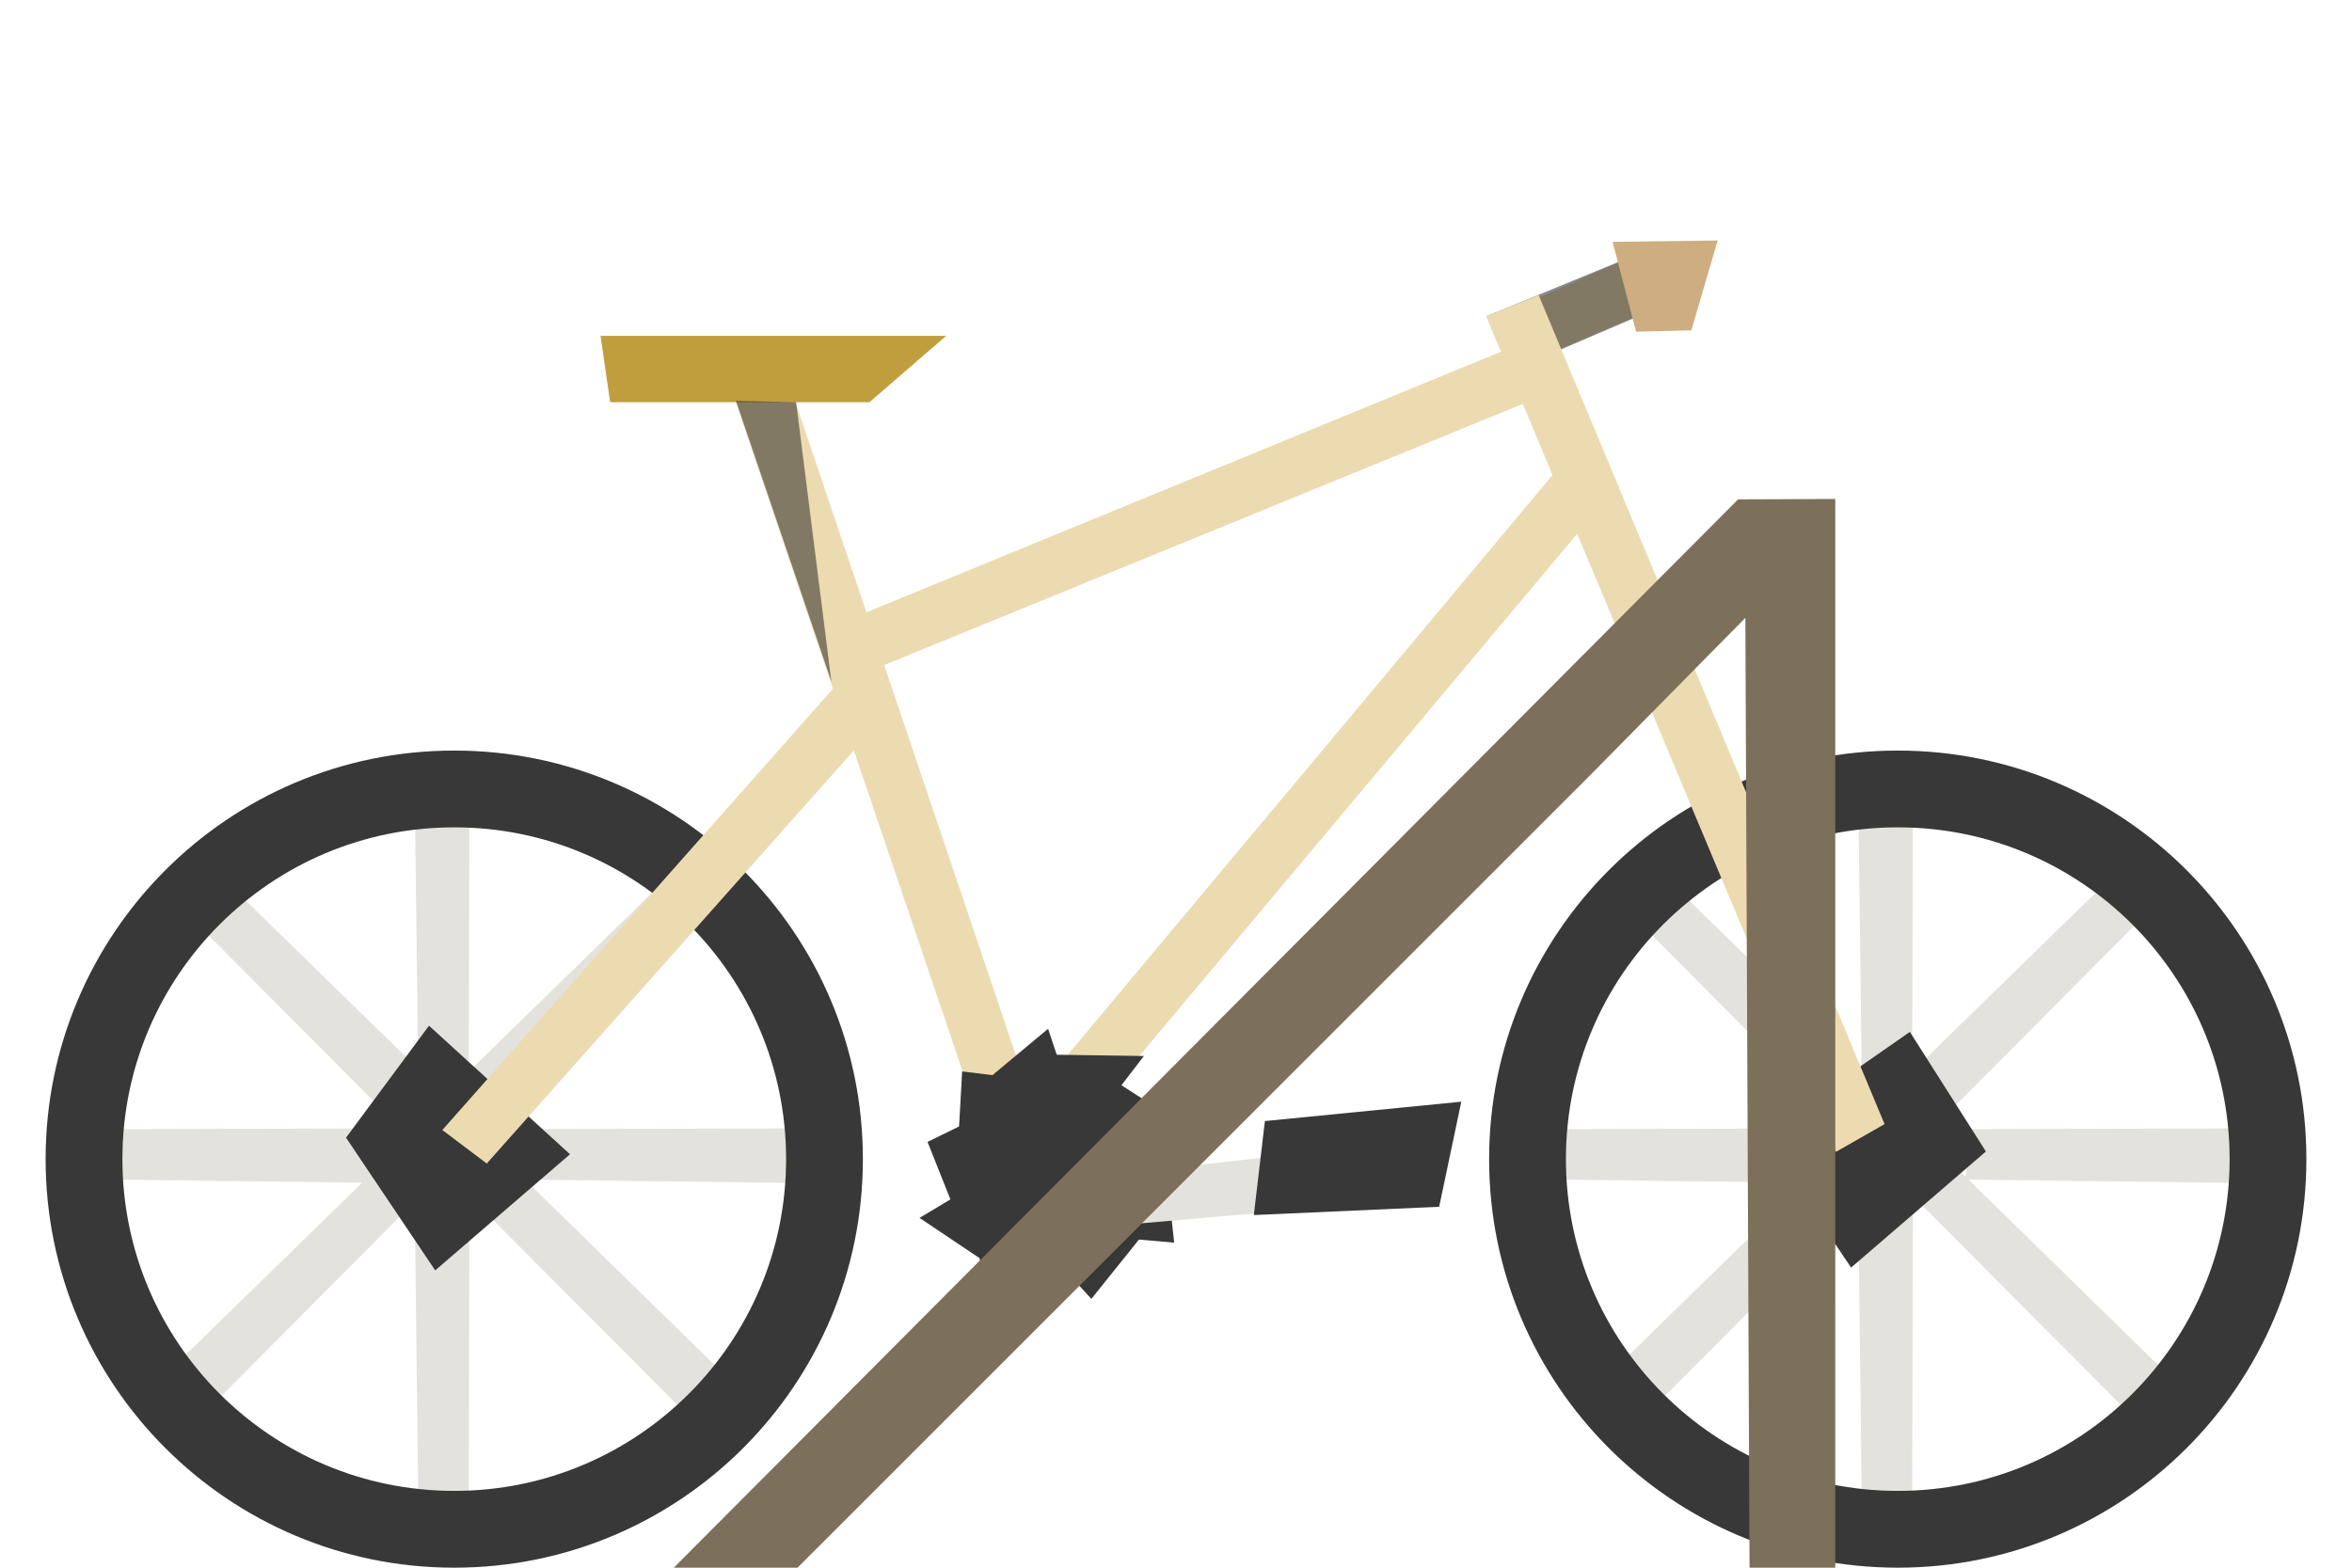
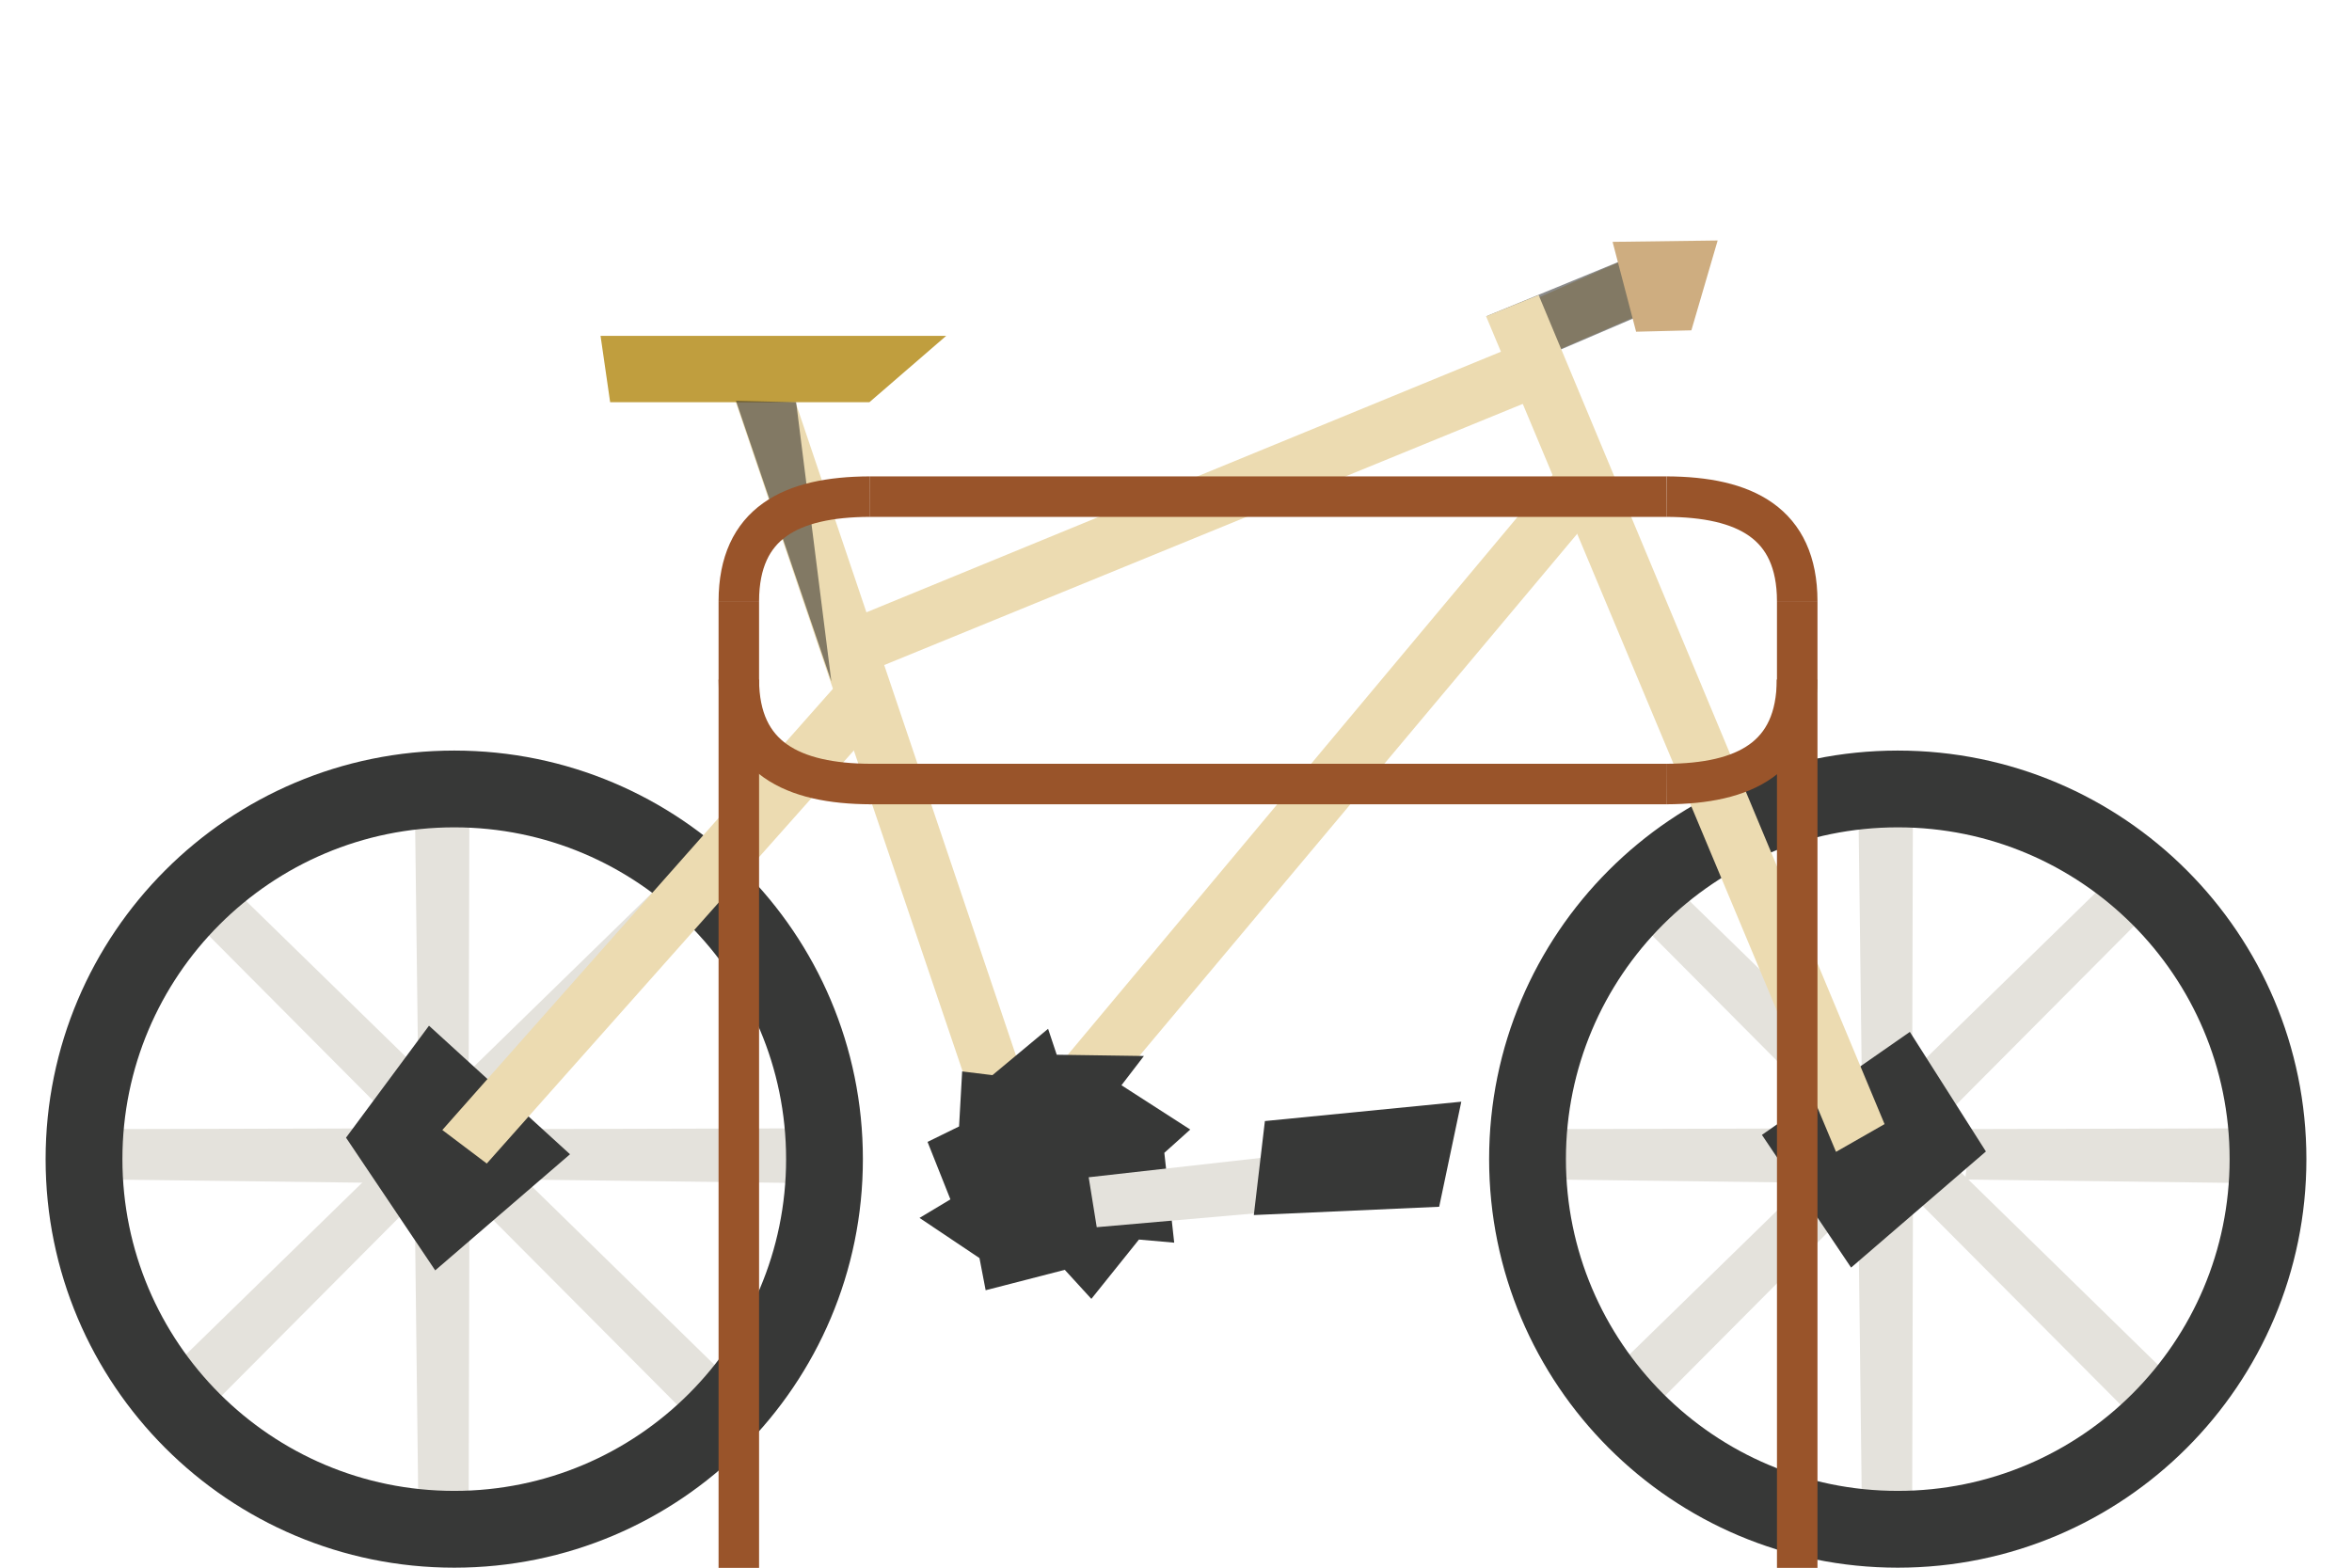
- <svg xmlns="http://www.w3.org/2000/svg" width="100%" height="100%" viewBox="0 0 180 120" version="1.1" xml:space="preserve" style="fill-rule:evenodd;clip-rule:evenodd;stroke-linejoin:round;stroke-miterlimit:2;">
+ <svg xmlns="http://www.w3.org/2000/svg" width="100%" height="100%" viewBox="0 0 180 120" version="1.1" xml:space="preserve" style="fill-rule:evenodd;clip-rule:evenodd;stroke-linejoin:round;stroke-miterlimit:2;" id="svg36">
+   <defs id="defs36" />
  <g id="bike-rack-perpendicular-right" transform="matrix(0.635,0,0,0.635,-1.44,-261)">
-     <g transform="matrix(1.99969,9.86076e-32,1.97215e-31,1.99969,7.7645,-623.809)">
-       <path d="M37.155,570.728L39.06,573.124L27.234,585.012L24.568,583.006L37.155,570.728Z" style="fill:rgb(228,226,220);fill-rule:nonzero;" />
+     <g transform="matrix(1.99969,9.86076e-32,1.97215e-31,1.99969,7.7645,-623.809)" id="g1">
+       <path d="M37.155,570.728L39.06,573.124L27.234,585.012L24.568,583.006L37.155,570.728Z" style="fill:rgb(228,226,220);fill-rule:nonzero;" id="path1" />
    </g>
-     <g transform="matrix(1.99969,9.86076e-32,1.97215e-31,1.99969,7.7645,-623.809)">
-       <path d="M19.655,588.229L21.56,590.625L9.734,602.512L7.068,600.506L19.655,588.229Z" style="fill:rgb(228,226,220);fill-rule:nonzero;" />
+     <g transform="matrix(1.99969,9.86076e-32,1.97215e-31,1.99969,7.7645,-623.809)" id="g2">
+       <path d="M19.655,588.229L21.56,590.625L9.734,602.512L7.068,600.506L19.655,588.229Z" style="fill:rgb(228,226,220);fill-rule:nonzero;" id="path2" />
    </g>
-     <g transform="matrix(1.99969,9.86076e-32,1.97215e-31,1.99969,7.7645,-623.809)">
-       <path d="M10.974,570.728L9.069,573.124L20.895,585.012L23.561,583.006L10.974,570.728Z" style="fill:rgb(228,226,220);fill-rule:nonzero;" />
+     <g transform="matrix(1.99969,9.86076e-32,1.97215e-31,1.99969,7.7645,-623.809)" id="g3">
+       <path d="M10.974,570.728L9.069,573.124L20.895,585.012L23.561,583.006L10.974,570.728Z" style="fill:rgb(228,226,220);fill-rule:nonzero;" id="path3" />
    </g>
-     <g transform="matrix(1.99969,9.86076e-32,1.97215e-31,1.99969,7.7645,-623.809)">
-       <path d="M27.224,586.979L25.344,589.401L38.362,602.479L41.061,600.506L27.224,586.979Z" style="fill:rgb(228,226,220);fill-rule:nonzero;" />
+     <g transform="matrix(1.99969,9.86076e-32,1.97215e-31,1.99969,7.7645,-623.809)" id="g4">
+       <path d="M27.224,586.979L25.344,589.401L38.362,602.479L41.061,600.506L27.224,586.979Z" style="fill:rgb(228,226,220);fill-rule:nonzero;" id="path4" />
    </g>
-     <g transform="matrix(1.99969,9.86076e-32,1.97215e-31,1.99969,7.7645,-623.809)">
-       <path d="M3.945,588.602L4.293,585.56L21.06,585.517L21.527,588.821L3.945,588.602Z" style="fill:rgb(228,226,220);fill-rule:nonzero;" />
+     <g transform="matrix(1.99969,9.86076e-32,1.97215e-31,1.99969,7.7645,-623.809)" id="g5">
+       <path d="M3.945,588.602L4.293,585.56L21.06,585.517L21.527,588.821L3.945,588.602Z" style="fill:rgb(228,226,220);fill-rule:nonzero;" id="path5" />
    </g>
-     <g transform="matrix(1.99969,9.86076e-32,1.97215e-31,1.99969,7.7645,-623.809)">
-       <path d="M28.693,588.602L29.041,585.559L45.808,585.516L46.275,588.821L28.693,588.602Z" style="fill:rgb(228,226,220);fill-rule:nonzero;" />
+     <g transform="matrix(1.99969,9.86076e-32,1.97215e-31,1.99969,7.7645,-623.809)" id="g6">
+       <path d="M28.693,588.602L29.041,585.559L45.808,585.516L46.275,588.821L28.693,588.602Z" style="fill:rgb(228,226,220);fill-rule:nonzero;" id="path6" />
    </g>
-     <g transform="matrix(1.99969,9.86076e-32,1.97215e-31,1.99969,7.7645,-623.809)">
-       <path d="M22.459,607.864L25.5,607.503L25.543,590.019L22.24,589.533L22.459,607.864Z" style="fill:rgb(228,226,220);fill-rule:nonzero;" />
+     <g transform="matrix(1.99969,9.86076e-32,1.97215e-31,1.99969,7.7645,-623.809)" id="g7">
+       <path d="M22.459,607.864L25.5,607.503L25.543,590.019L22.24,589.533L22.459,607.864Z" style="fill:rgb(228,226,220);fill-rule:nonzero;" id="path7" />
    </g>
-     <g transform="matrix(1.99969,9.86076e-32,1.97215e-31,1.99969,7.7645,-623.809)">
-       <path d="M22.459,582.365L25.5,582.017L25.543,565.25L22.24,564.783L22.459,582.365Z" style="fill:rgb(228,226,220);fill-rule:nonzero;" />
+     <g transform="matrix(1.99969,9.86076e-32,1.97215e-31,1.99969,7.7645,-623.809)" id="g8">
+       <path d="M22.459,582.365L25.5,582.017L25.543,565.25L22.24,564.783L22.459,582.365Z" style="fill:rgb(228,226,220);fill-rule:nonzero;" id="path8" />
    </g>
-     <g transform="matrix(1.99969,9.86076e-32,1.97215e-31,1.99969,7.7645,-623.809)">
-       <path d="M24.629,607.37C13.583,607.37 4.629,598.416 4.629,587.37C4.629,576.324 13.583,567.37 24.629,567.37C35.675,567.37 44.629,576.324 44.629,587.37C44.629,598.416 35.675,607.37 24.629,607.37M24.629,562.742C11.026,562.742 -0,573.768 -0,587.371C-0,600.973 11.026,611.999 24.629,611.999C38.231,611.999 49.257,600.973 49.257,587.371C49.257,573.768 38.231,562.742 24.629,562.742" style="fill:rgb(55,56,55);fill-rule:nonzero;" />
+     <g transform="matrix(1.99969,9.86076e-32,1.97215e-31,1.99969,7.7645,-623.809)" id="g9">
+       <path d="M24.629,607.37C13.583,607.37 4.629,598.416 4.629,587.37C4.629,576.324 13.583,567.37 24.629,567.37C35.675,567.37 44.629,576.324 44.629,587.37C44.629,598.416 35.675,607.37 24.629,607.37M24.629,562.742C11.026,562.742 -0,573.768 -0,587.371C-0,600.973 11.026,611.999 24.629,611.999C38.231,611.999 49.257,600.973 49.257,587.371C49.257,573.768 38.231,562.742 24.629,562.742" style="fill:rgb(55,56,55);fill-rule:nonzero;" id="path9" />
    </g>
-     <g transform="matrix(1.99969,9.86076e-32,1.97215e-31,1.99969,7.7645,-623.809)">
-       <path d="M58.714,584.538L91.008,545.912L93.603,548.13L61.522,586.396L58.714,584.538Z" style="fill:rgb(236,219,177);fill-rule:nonzero;" />
+     <g transform="matrix(1.99969,9.86076e-32,1.97215e-31,1.99969,7.7645,-623.809)" id="g10">
+       <path d="M58.714,584.538L91.008,545.912L93.603,548.13L61.522,586.396L58.714,584.538Z" style="fill:rgb(236,219,177);fill-rule:nonzero;" id="path10" />
    </g>
-     <g transform="matrix(1.99969,9.86076e-32,1.97215e-31,1.99969,7.7645,-623.809)">
-       <path d="M47.515,555.21L90.137,537.703L91.398,540.875L49.101,558.176L47.515,555.21Z" style="fill:rgb(236,219,177);fill-rule:nonzero;" />
+     <g transform="matrix(1.99969,9.86076e-32,1.97215e-31,1.99969,7.7645,-623.809)" id="g11">
+       <path d="M47.515,555.21L90.137,537.703L91.398,540.875L49.101,558.176L47.515,555.21Z" style="fill:rgb(236,219,177);fill-rule:nonzero;" id="path11" />
    </g>
-     <g transform="matrix(1.99969,9.86076e-32,1.97215e-31,1.99969,7.7645,-623.809)">
-       <path d="M87.036,536.728L95.804,532.871L97.077,536.037L88.356,539.8L87.036,536.728Z" style="fill:rgb(236,219,177);fill-rule:nonzero;" />
+     <g transform="matrix(1.99969,9.86076e-32,1.97215e-31,1.99969,7.7645,-623.809)" id="g12">
+       <path d="M87.036,536.728L95.804,532.871L97.077,536.037L88.356,539.8L87.036,536.728Z" style="fill:rgb(236,219,177);fill-rule:nonzero;" id="path12" />
    </g>
-     <g transform="matrix(1.99969,9.86076e-32,1.97215e-31,1.99969,7.7645,-623.809)">
-       <path d="M56.603,586.017L40.814,539.433L44.06,538.375L59.654,584.596L56.603,586.017Z" style="fill:rgb(236,219,177);fill-rule:nonzero;" />
+     <g transform="matrix(1.99969,9.86076e-32,1.97215e-31,1.99969,7.7645,-623.809)" id="g13">
+       <path d="M56.603,586.017L40.814,539.433L44.06,538.375L59.654,584.596L56.603,586.017Z" style="fill:rgb(236,219,177);fill-rule:nonzero;" id="path13" />
    </g>
-     <g transform="matrix(1.99969,9.86076e-32,1.97215e-31,1.99969,7.7645,-623.809)">
-       <path d="M33.446,537.741L34.025,541.743L49.651,541.742L54.279,537.741L33.446,537.741Z" style="fill:rgb(192,158,62);fill-rule:nonzero;" />
+     <g transform="matrix(1.99969,9.86076e-32,1.97215e-31,1.99969,7.7645,-623.809)" id="g14">
+       <path d="M33.446,537.741L34.025,541.743L49.651,541.742L54.279,537.741L33.446,537.741Z" style="fill:rgb(192,158,62);fill-rule:nonzero;" id="path14" />
    </g>
-     <g transform="matrix(1.99969,9.86076e-32,1.97215e-31,1.99969,7.7645,-623.809)">
-       <path d="M60.419,579.514L60.94,581.078L66.194,581.154L64.841,582.917L68.988,585.587L67.425,586.991L68.02,592.407L65.896,592.219L63.027,595.795L61.425,594.044L56.656,595.274L56.284,593.336L52.67,590.914L54.532,589.797L53.154,586.332L55.054,585.401L55.24,582.084L57.066,582.308L60.419,579.514Z" style="fill:rgb(55,56,55);fill-rule:nonzero;" />
+     <g transform="matrix(1.99969,9.86076e-32,1.97215e-31,1.99969,7.7645,-623.809)" id="g15">
+       <path d="M60.419,579.514L60.94,581.078L66.194,581.154L64.841,582.917L68.988,585.587L67.425,586.991L68.02,592.407L65.896,592.219L63.027,595.795L61.425,594.044L56.656,595.274L56.284,593.336L52.67,590.914L54.532,589.797L53.154,586.332L55.054,585.401L55.24,582.084L57.066,582.308L60.419,579.514Z" style="fill:rgb(55,56,55);fill-rule:nonzero;" id="path15" />
    </g>
-     <g transform="matrix(1.99969,9.86076e-32,1.97215e-31,1.99969,7.7645,-623.809)">
-       <g opacity="0.5">
-         <path d="M95.804,532.87L96.546,536.326L91.296,538.576L86.82,536.566L95.804,532.87Z" style="fill:rgb(23,24,23);fill-rule:nonzero;" />
+     <g transform="matrix(1.99969,9.86076e-32,1.97215e-31,1.99969,7.7645,-623.809)" id="g17">
+       <g opacity="0.5" id="g16">
+         <path d="M95.804,532.87L96.546,536.326L91.296,538.576L86.82,536.566L95.804,532.87Z" style="fill:rgb(23,24,23);fill-rule:nonzero;" id="path16" />
      </g>
    </g>
-     <g transform="matrix(1.99969,9.86076e-32,1.97215e-31,1.99969,7.7645,-623.809)">
-       <path d="M99.19,537.41L95.859,537.493L94.441,532.076L100.774,531.993L99.19,537.41Z" style="fill:rgb(206,173,128);fill-rule:nonzero;" />
+     <g transform="matrix(1.99969,9.86076e-32,1.97215e-31,1.99969,7.7645,-623.809)" id="g18">
+       <path d="M99.19,537.41L95.859,537.493L94.441,532.076L100.774,531.993L99.19,537.41Z" style="fill:rgb(206,173,128);fill-rule:nonzero;" id="path17" />
    </g>
-     <g transform="matrix(1.99969,9.86076e-32,1.97215e-31,1.99969,7.7645,-623.809)">
-       <path d="M124.155,570.728L126.06,573.124L114.234,585.012L111.568,583.006L124.155,570.728Z" style="fill:rgb(228,226,220);fill-rule:nonzero;" />
+     <g transform="matrix(1.99969,9.86076e-32,1.97215e-31,1.99969,7.7645,-623.809)" id="g19">
+       <path d="M124.155,570.728L126.06,573.124L114.234,585.012L111.568,583.006L124.155,570.728Z" style="fill:rgb(228,226,220);fill-rule:nonzero;" id="path18" />
    </g>
-     <g transform="matrix(1.99969,9.86076e-32,1.97215e-31,1.99969,7.7645,-623.809)">
-       <path d="M106.655,588.229L108.56,590.625L96.734,602.512L94.068,600.506L106.655,588.229Z" style="fill:rgb(228,226,220);fill-rule:nonzero;" />
+     <g transform="matrix(1.99969,9.86076e-32,1.97215e-31,1.99969,7.7645,-623.809)" id="g20">
+       <path d="M106.655,588.229L108.56,590.625L96.734,602.512L94.068,600.506L106.655,588.229Z" style="fill:rgb(228,226,220);fill-rule:nonzero;" id="path19" />
    </g>
-     <g transform="matrix(1.99969,9.86076e-32,1.97215e-31,1.99969,7.7645,-623.809)">
-       <path d="M97.974,570.728L96.069,573.124L107.895,585.012L110.561,583.006L97.974,570.728Z" style="fill:rgb(228,226,220);fill-rule:nonzero;" />
+     <g transform="matrix(1.99969,9.86076e-32,1.97215e-31,1.99969,7.7645,-623.809)" id="g21">
+       <path d="M97.974,570.728L96.069,573.124L107.895,585.012L110.561,583.006L97.974,570.728Z" style="fill:rgb(228,226,220);fill-rule:nonzero;" id="path20" />
    </g>
-     <g transform="matrix(1.99969,9.86076e-32,1.97215e-31,1.99969,7.7645,-623.809)">
-       <path d="M114.224,586.979L112.344,589.401L125.362,602.479L128.061,600.506L114.224,586.979Z" style="fill:rgb(228,226,220);fill-rule:nonzero;" />
+     <g transform="matrix(1.99969,9.86076e-32,1.97215e-31,1.99969,7.7645,-623.809)" id="g22">
+       <path d="M114.224,586.979L112.344,589.401L125.362,602.479L128.061,600.506L114.224,586.979Z" style="fill:rgb(228,226,220);fill-rule:nonzero;" id="path21" />
    </g>
-     <g transform="matrix(1.99969,9.86076e-32,1.97215e-31,1.99969,7.7645,-623.809)">
-       <path d="M90.945,588.602L91.293,585.56L108.06,585.517L108.527,588.821L90.945,588.602Z" style="fill:rgb(228,226,220);fill-rule:nonzero;" />
+     <g transform="matrix(1.99969,9.86076e-32,1.97215e-31,1.99969,7.7645,-623.809)" id="g23">
+       <path d="M90.945,588.602L91.293,585.56L108.06,585.517L108.527,588.821L90.945,588.602Z" style="fill:rgb(228,226,220);fill-rule:nonzero;" id="path22" />
    </g>
-     <g transform="matrix(1.99969,9.86076e-32,1.97215e-31,1.99969,7.7645,-623.809)">
-       <path d="M115.693,588.602L116.041,585.559L132.808,585.516L133.275,588.821L115.693,588.602Z" style="fill:rgb(228,226,220);fill-rule:nonzero;" />
+     <g transform="matrix(1.99969,9.86076e-32,1.97215e-31,1.99969,7.7645,-623.809)" id="g24">
+       <path d="M115.693,588.602L116.041,585.559L132.808,585.516L133.275,588.821L115.693,588.602Z" style="fill:rgb(228,226,220);fill-rule:nonzero;" id="path23" />
    </g>
-     <g transform="matrix(1.99969,9.86076e-32,1.97215e-31,1.99969,7.7645,-623.809)">
-       <path d="M109.459,607.864L112.5,607.503L112.543,590.019L109.24,589.533L109.459,607.864Z" style="fill:rgb(228,226,220);fill-rule:nonzero;" />
+     <g transform="matrix(1.99969,9.86076e-32,1.97215e-31,1.99969,7.7645,-623.809)" id="g25">
+       <path d="M109.459,607.864L112.5,607.503L112.543,590.019L109.24,589.533L109.459,607.864Z" style="fill:rgb(228,226,220);fill-rule:nonzero;" id="path24" />
    </g>
-     <g transform="matrix(1.99969,9.86076e-32,1.97215e-31,1.99969,7.7645,-623.809)">
-       <path d="M109.459,582.365L112.5,582.017L112.543,565.25L109.24,564.783L109.459,582.365Z" style="fill:rgb(228,226,220);fill-rule:nonzero;" />
+     <g transform="matrix(1.99969,9.86076e-32,1.97215e-31,1.99969,7.7645,-623.809)" id="g26">
+       <path d="M109.459,582.365L112.5,582.017L112.543,565.25L109.24,564.783L109.459,582.365Z" style="fill:rgb(228,226,220);fill-rule:nonzero;" id="path25" />
    </g>
-     <g transform="matrix(1.99969,9.86076e-32,1.97215e-31,1.99969,7.7645,-623.809)">
-       <path d="M23.106,579.327L18.106,586.077L23.481,594.077L31.606,587.077L23.106,579.327Z" style="fill:rgb(55,56,55);fill-rule:nonzero;" />
+     <g transform="matrix(1.99969,9.86076e-32,1.97215e-31,1.99969,7.7645,-623.809)" id="g27">
+       <path d="M23.106,579.327L18.106,586.077L23.481,594.077L31.606,587.077L23.106,579.327Z" style="fill:rgb(55,56,55);fill-rule:nonzero;" id="path26" />
    </g>
-     <g transform="matrix(1.99969,9.86076e-32,1.97215e-31,1.99969,7.7645,-623.809)">
-       <path d="M112.358,579.701L103.441,585.909L108.816,593.909L116.941,586.909L112.358,579.701Z" style="fill:rgb(55,56,55);fill-rule:nonzero;" />
+     <g transform="matrix(1.99969,9.86076e-32,1.97215e-31,1.99969,7.7645,-623.809)" id="g28">
+       <path d="M112.358,579.701L103.441,585.909L108.816,593.909L116.941,586.909L112.358,579.701Z" style="fill:rgb(55,56,55);fill-rule:nonzero;" id="path27" />
    </g>
-     <g transform="matrix(1.99969,9.86076e-32,1.97215e-31,1.99969,7.7645,-623.809)">
-       <path d="M23.91,585.615L48.366,557.986L50.894,560.279L26.589,587.636L23.91,585.615Z" style="fill:rgb(236,219,177);fill-rule:nonzero;" />
+     <g transform="matrix(1.99969,9.86076e-32,1.97215e-31,1.99969,7.7645,-623.809)" id="g29">
+       <path d="M23.91,585.615L48.366,557.986L50.894,560.279L26.589,587.636L23.91,585.615Z" style="fill:rgb(236,219,177);fill-rule:nonzero;" id="path28" />
    </g>
-     <g transform="matrix(1.99969,9.86076e-32,1.97215e-31,1.99969,7.7645,-623.809)">
-       <path d="M111.629,607.37C100.583,607.37 91.629,598.416 91.629,587.37C91.629,576.324 100.583,567.37 111.629,567.37C122.675,567.37 131.629,576.324 131.629,587.37C131.629,598.416 122.675,607.37 111.629,607.37M111.629,562.742C98.026,562.742 87,573.768 87,587.371C87,600.973 98.026,611.999 111.629,611.999C125.231,611.999 136.257,600.973 136.257,587.371C136.257,573.768 125.231,562.742 111.629,562.742" style="fill:rgb(55,56,55);fill-rule:nonzero;" />
+     <g transform="matrix(1.99969,9.86076e-32,1.97215e-31,1.99969,7.7645,-623.809)" id="g30">
+       <path d="M111.629,607.37C100.583,607.37 91.629,598.416 91.629,587.37C91.629,576.324 100.583,567.37 111.629,567.37C122.675,567.37 131.629,576.324 131.629,587.37C131.629,598.416 122.675,607.37 111.629,607.37M111.629,562.742C98.026,562.742 87,573.768 87,587.371C87,600.973 98.026,611.999 111.629,611.999C125.231,611.999 136.257,600.973 136.257,587.371C136.257,573.768 125.231,562.742 111.629,562.742" style="fill:rgb(55,56,55);fill-rule:nonzero;" id="path29" />
    </g>
-     <g transform="matrix(1.99969,9.86076e-32,1.97215e-31,1.99969,7.7645,-623.809)">
-       <path d="M107.907,586.932L86.819,536.567L89.985,535.286L110.833,585.26L107.907,586.932Z" style="fill:rgb(236,219,177);fill-rule:nonzero;" />
+     <g transform="matrix(1.99969,9.86076e-32,1.97215e-31,1.99969,7.7645,-623.809)" id="g31">
+       <path d="M107.907,586.932L86.819,536.567L89.985,535.286L110.833,585.26L107.907,586.932Z" style="fill:rgb(236,219,177);fill-rule:nonzero;" id="path30" />
    </g>
-     <g transform="matrix(1.99969,9.86076e-32,1.97215e-31,1.99969,7.7645,-623.809)">
-       <path d="M62.866,588.464L63.351,591.474L73.405,590.595L73.385,587.28L62.866,588.464Z" style="fill:rgb(228,226,220);fill-rule:nonzero;" />
+     <g transform="matrix(1.99969,9.86076e-32,1.97215e-31,1.99969,7.7645,-623.809)" id="g32">
+       <path d="M62.866,588.464L63.351,591.474L73.405,590.595L73.385,587.28L62.866,588.464Z" style="fill:rgb(228,226,220);fill-rule:nonzero;" id="path31" />
    </g>
-     <g transform="matrix(1.99969,9.86076e-32,1.97215e-31,1.99969,7.7645,-623.809)">
-       <path d="M73.486,585.076L72.819,590.742L83.99,590.242L85.323,583.909L73.486,585.076Z" style="fill:rgb(55,56,55);fill-rule:nonzero;" />
+     <g transform="matrix(1.99969,9.86076e-32,1.97215e-31,1.99969,7.7645,-623.809)" id="g33">
+       <path d="M73.486,585.076L72.819,590.742L83.99,590.242L85.323,583.909L73.486,585.076Z" style="fill:rgb(55,56,55);fill-rule:nonzero;" id="path32" />
    </g>
-     <g transform="matrix(1.99969,9.86076e-32,1.97215e-31,1.99969,7.7645,-623.809)">
-       <g opacity="0.5">
-         <path d="M45.234,541.743L47.358,558.576L41.609,541.66L45.234,541.743Z" style="fill:rgb(23,24,23);fill-rule:nonzero;" />
+     <g transform="matrix(1.99969,9.86076e-32,1.97215e-31,1.99969,7.7645,-623.809)" id="g35">
+       <g opacity="0.5" id="g34">
+         <path d="M45.234,541.743L47.358,558.576L41.609,541.66L45.234,541.743Z" style="fill:rgb(23,24,23);fill-rule:nonzero;" id="path33" />
      </g>
    </g>
-     <g transform="matrix(1.99969,9.86076e-32,1.97215e-31,1.99969,7.7645,-623.809)">
-       <path d="M107.863,612L107.862,547.576L102.008,547.598L37.861,612L45.317,612L93.208,564.107L102.443,554.742L102.695,611.999L107.863,612Z" style="fill:rgb(124,112,91);fill-rule:nonzero;" />
+     <g id="g36-1" style="clip-rule:evenodd;fill-rule:evenodd;stroke:#99542a;stroke-width:3.1;stroke-linejoin:round;stroke-miterlimit:2;stroke-dasharray:none;stroke-opacity:1" transform="matrix(1.574803,0,0,1.574803,25.16948,411.0472)">
+       <path style="fill:#d40000;stroke:#99542a;stroke-width:3.1;stroke-dasharray:none;stroke-opacity:1" d="M 42,120 V 46" id="path36" />
+       <path style="fill:none;stroke:#99542a;stroke-width:3.1;stroke-dasharray:none;stroke-opacity:1" d="M 123,120 V 46" id="path37" />
+       <path style="fill:none;stroke:#99542a;stroke-width:3.1;stroke-dasharray:none;stroke-opacity:1" d="m 52,38 h 61" id="path38" />
+       <path style="clip-rule:evenodd;fill:none;fill-rule:evenodd;stroke:#99542a;stroke-width:3.1;stroke-linejoin:round;stroke-miterlimit:2;stroke-dasharray:none;stroke-opacity:1" d="m 52,60 h 61" id="path38-6" />
+       <path style="fill:none;stroke:#99542a;stroke-width:3.1;stroke-dasharray:none;stroke-opacity:1" d="m 52,38 c -5.986,0.022 -9.991,2.007 -10,8" id="path39" />
+       <path style="clip-rule:evenodd;fill:none;fill-rule:evenodd;stroke:#99542a;stroke-width:3.1;stroke-linejoin:round;stroke-miterlimit:2;stroke-dasharray:none;stroke-opacity:1" d="m 112.983,60 c 5.986,-0.022 9.991,-2.007 10,-8" id="path39-49" />
+       <path style="clip-rule:evenodd;fill:none;fill-rule:evenodd;stroke:#99542a;stroke-width:3.1;stroke-linejoin:round;stroke-miterlimit:2;stroke-dasharray:none;stroke-opacity:1" d="m 113,38 c 5.986,0.022 9.991,2.007 10,8" id="path39-4" />
+       <path style="clip-rule:evenodd;fill:none;fill-rule:evenodd;stroke:#99542a;stroke-width:3.1;stroke-linejoin:round;stroke-miterlimit:2;stroke-dasharray:none;stroke-opacity:1" d="M 52.103,60 C 46.118,59.978 42.009,57.993 42,52" id="path39-49-8" />
    </g>
  </g>
</svg>
